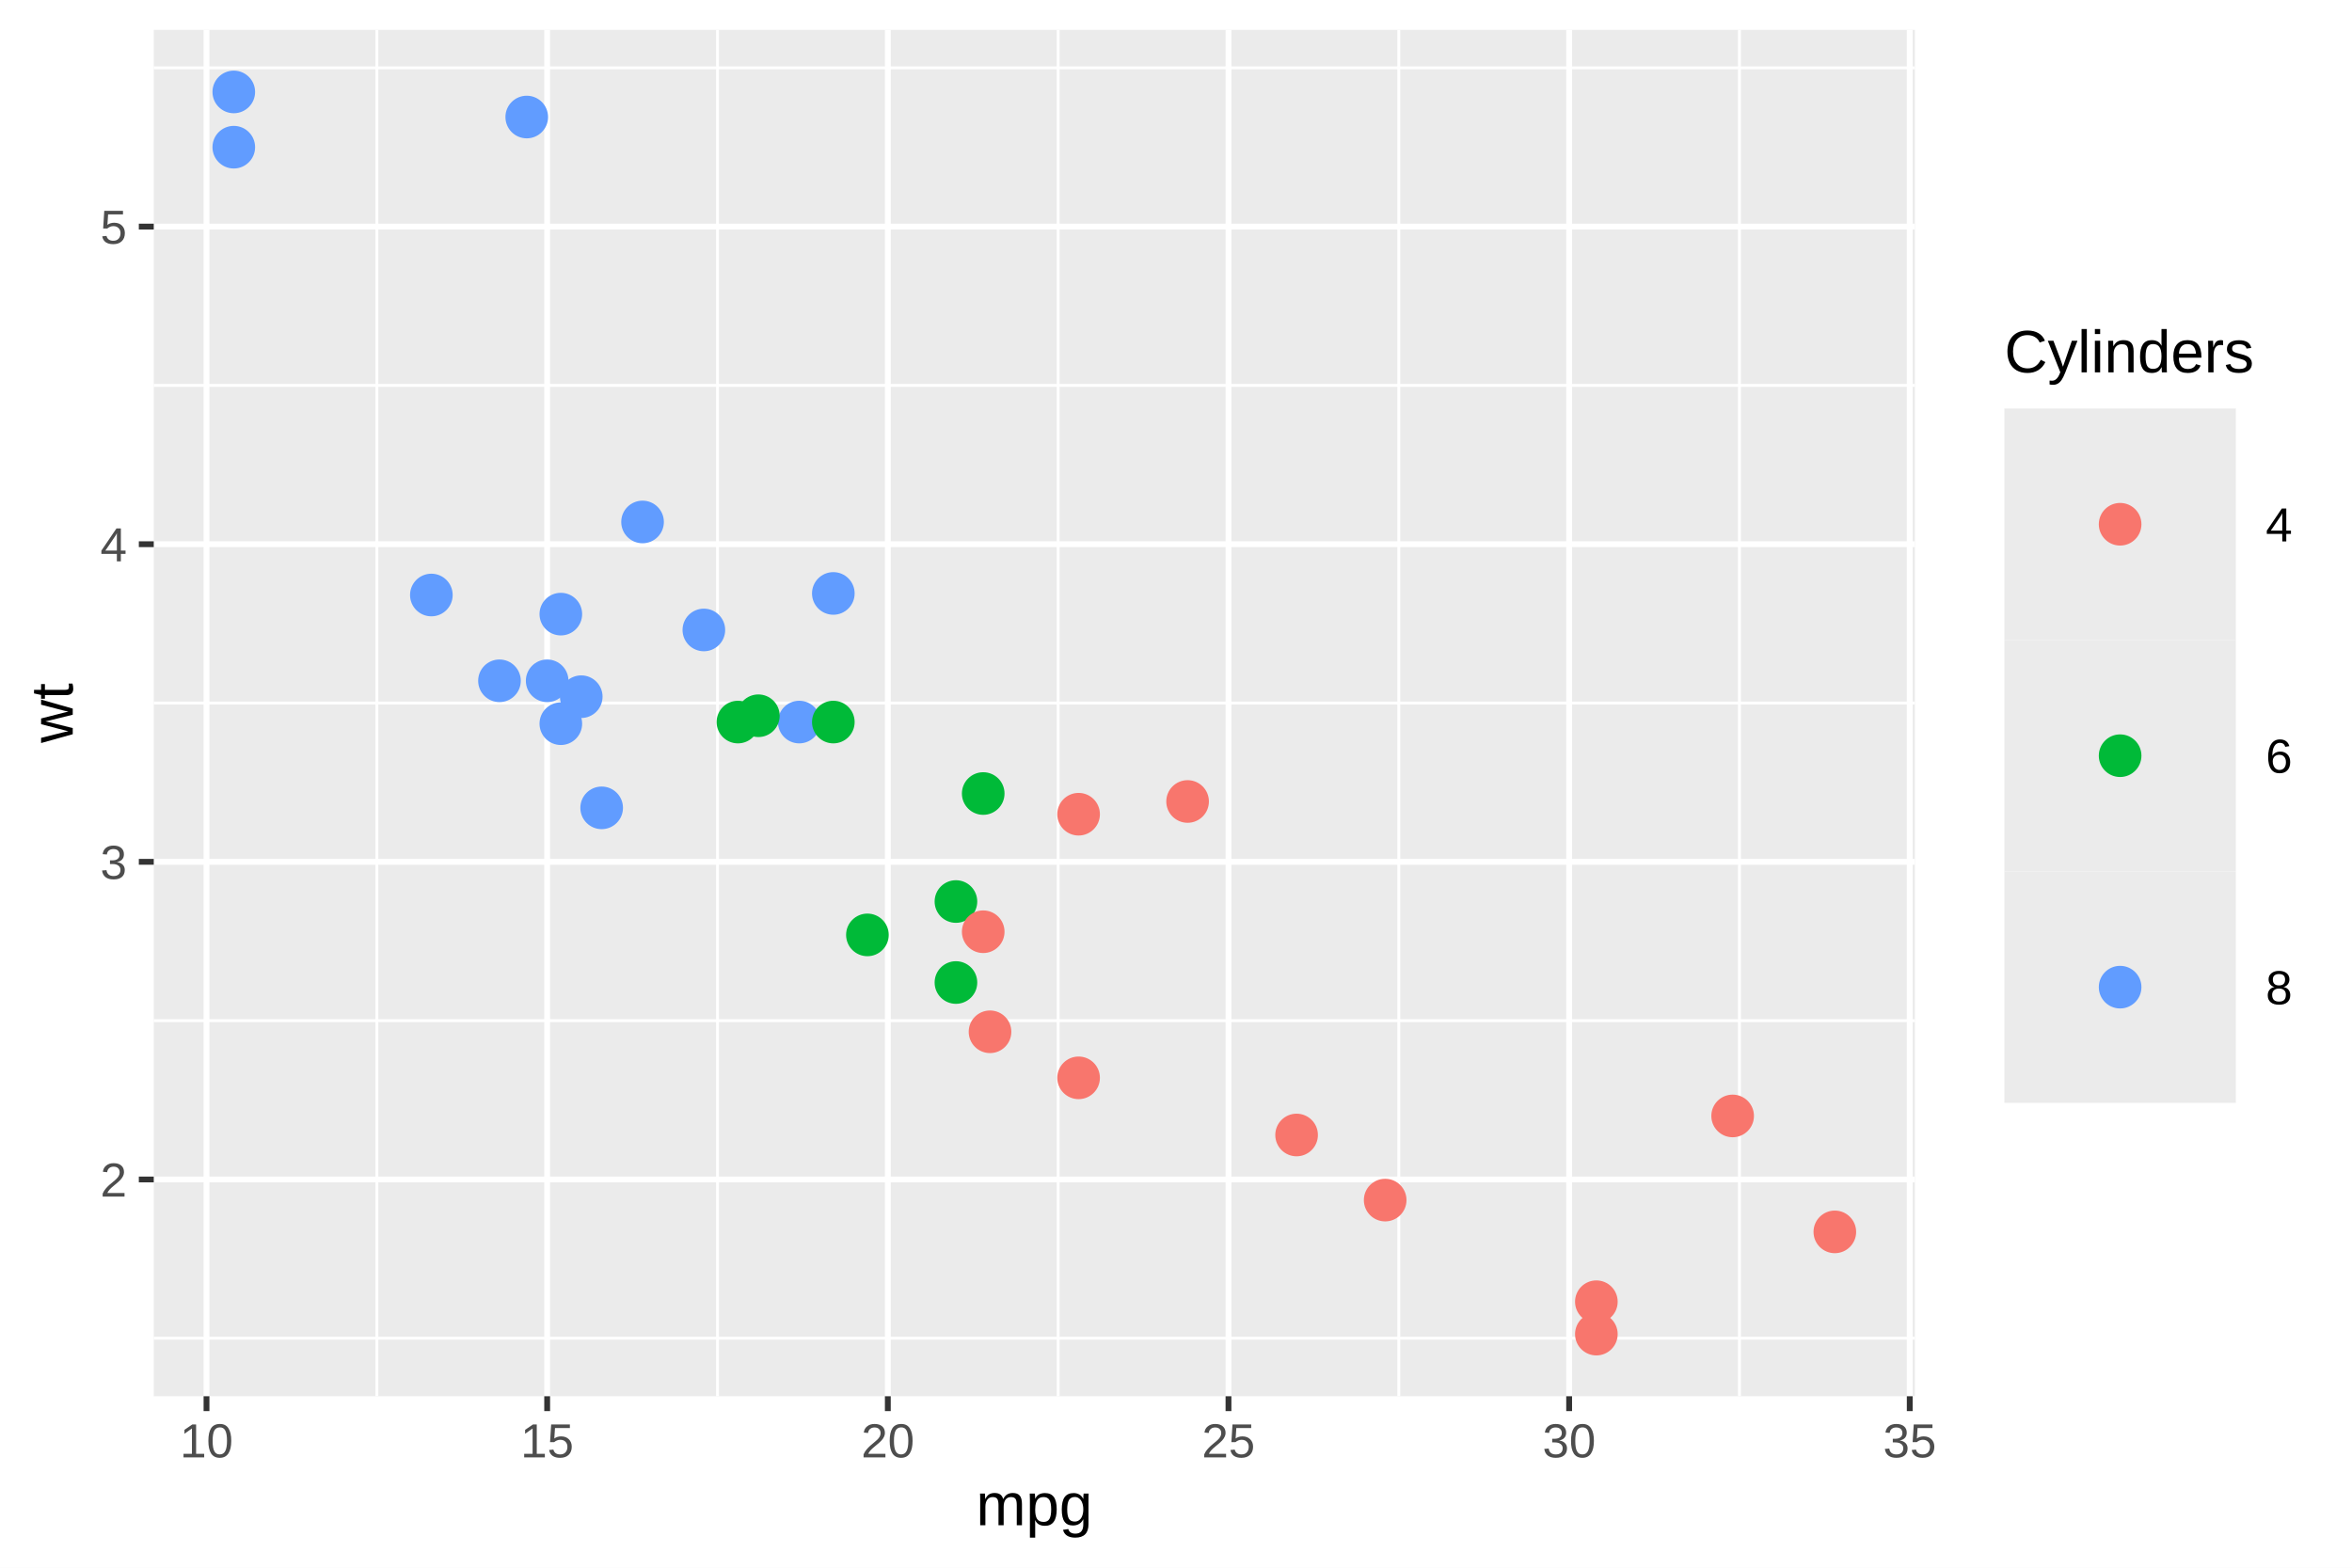
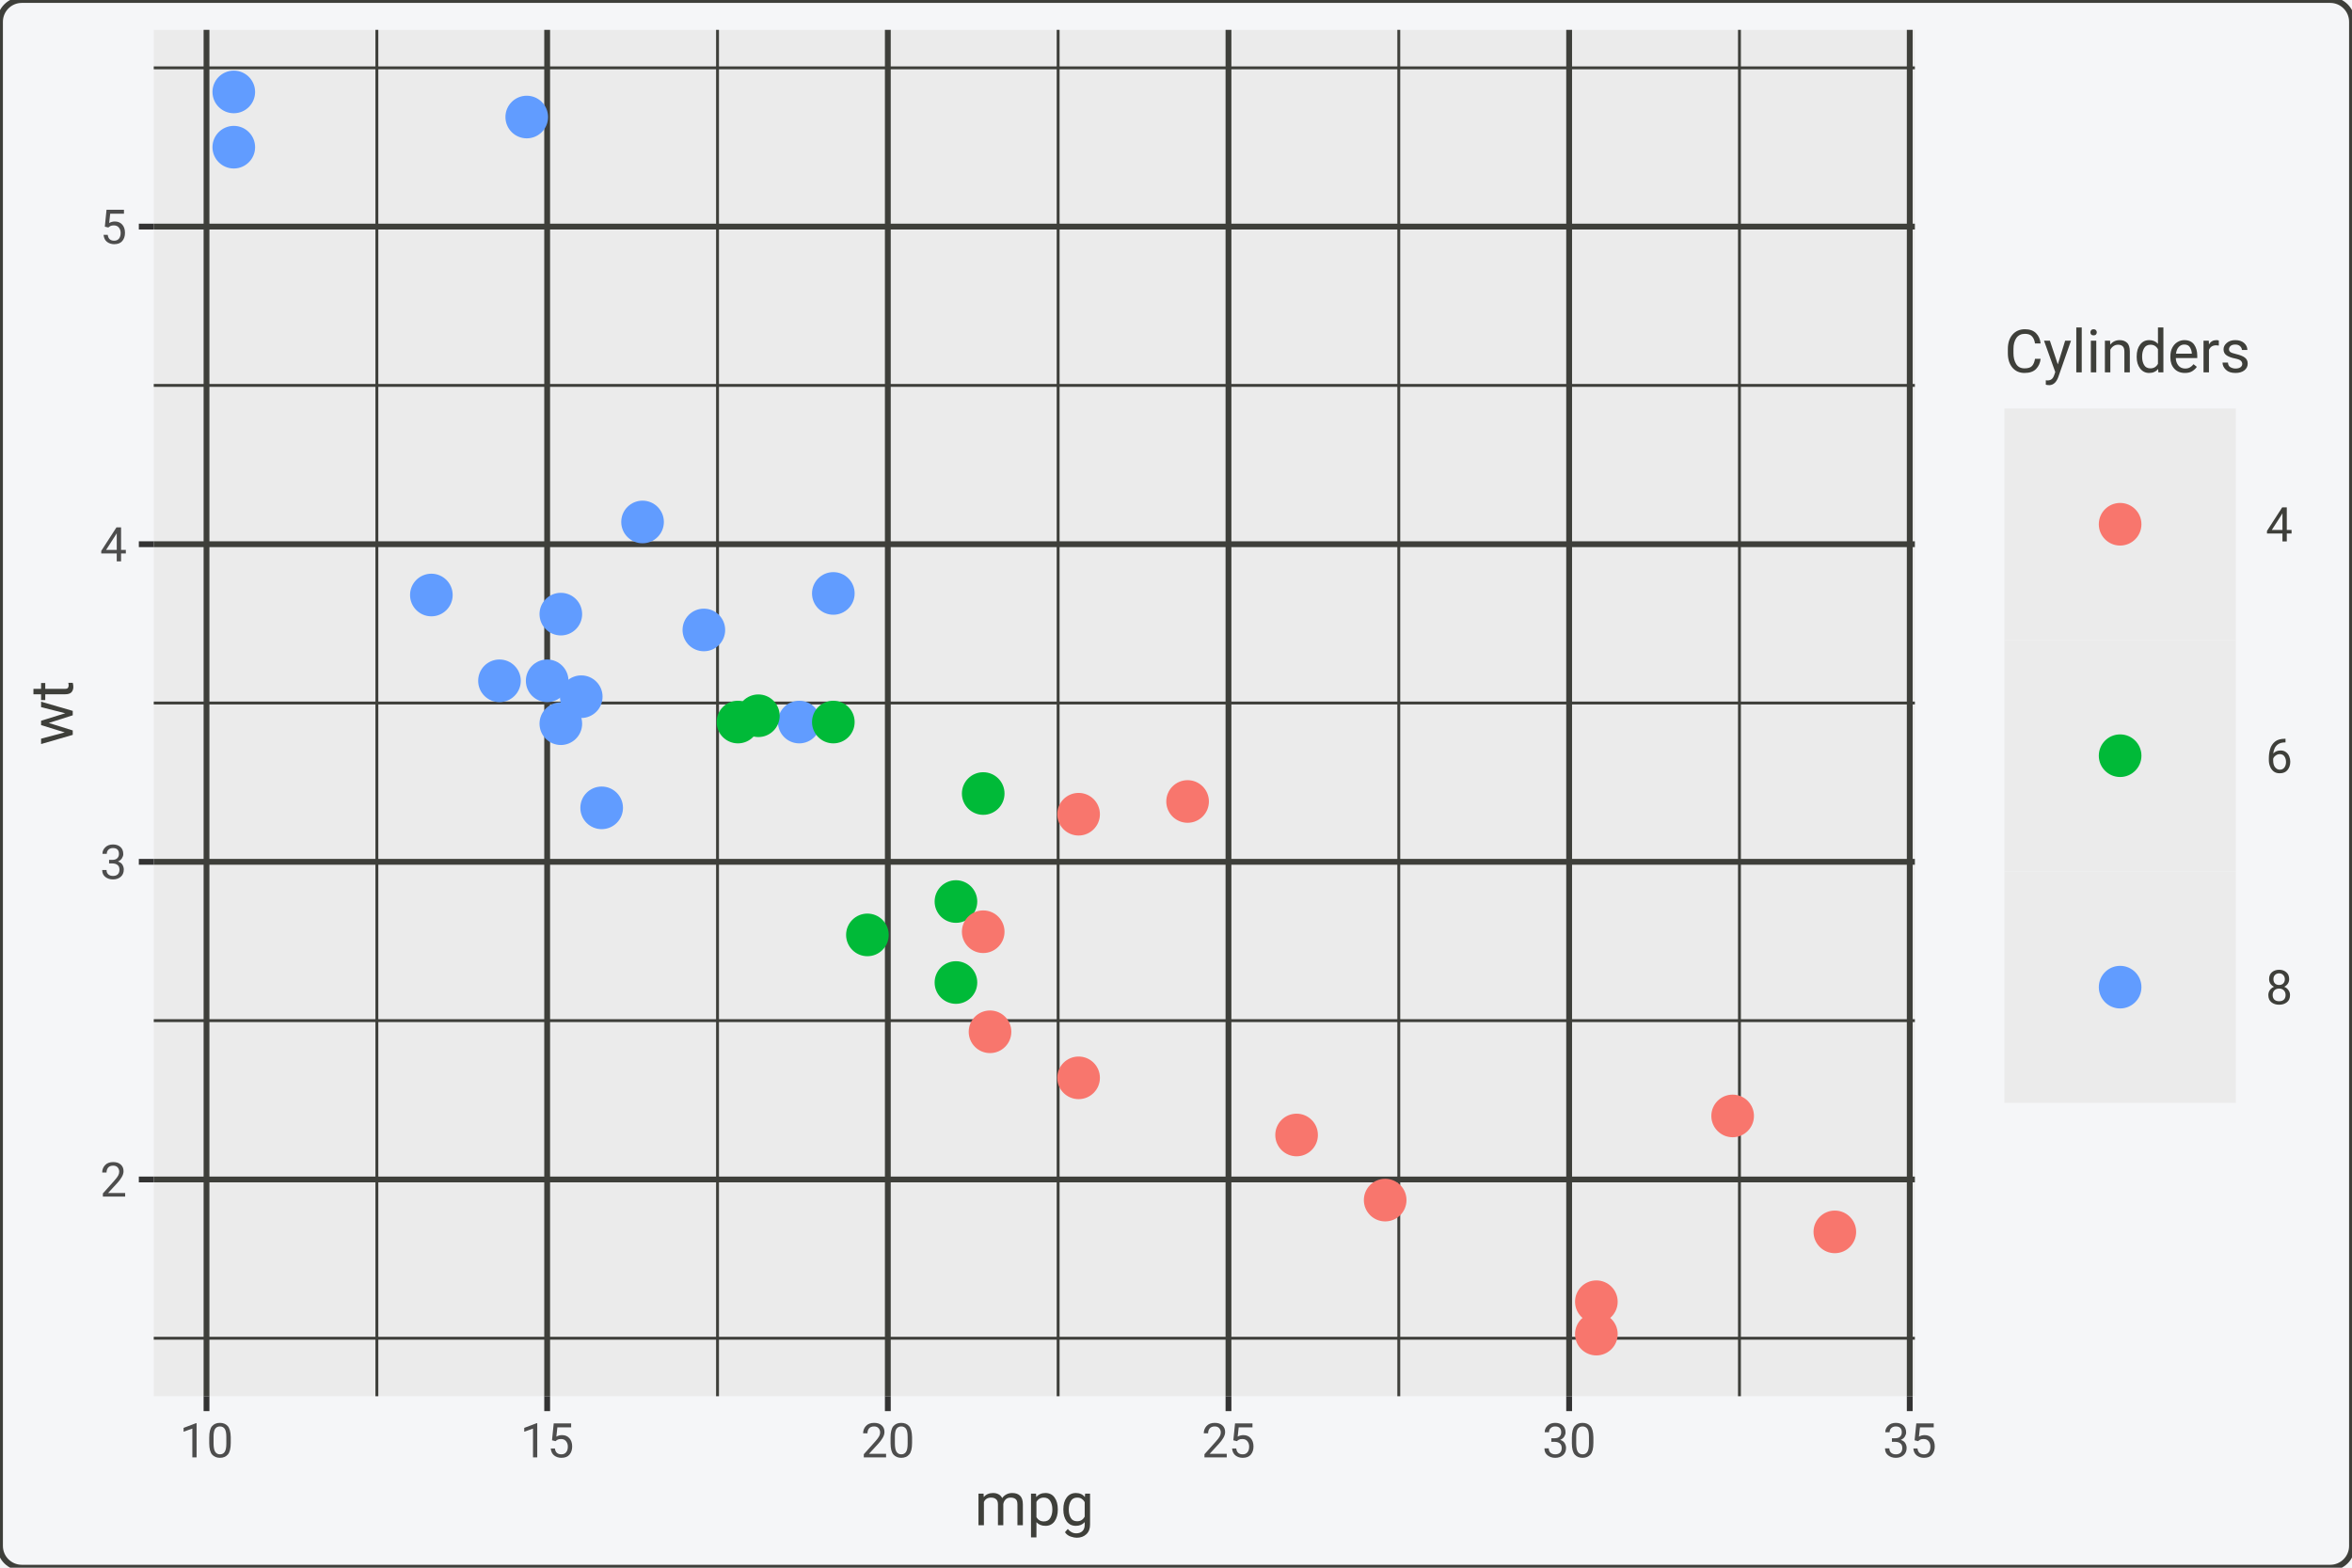
<svg xmlns="http://www.w3.org/2000/svg" width="432.00pt" height="288.00pt" viewBox="0 0 432.00 288.00">
  <g class="svglite">
    <defs>
      <style type="text/css">
-     .svglite line, .svglite polyline, .svglite polygon, .svglite path, .svglite rect, .svglite circle {
+     /* theme-aware-processed */
+     .svglite line, .svglite polyline, .svglite polygon, .svglite path, .svglite circle {
      fill: none;
-       stroke: #000000;
+       stroke: #3E3F3A;
+       stroke-linecap: round;
+       stroke-linejoin: round;
+       stroke-miterlimit: 10.00;
+     }
+     .svglite &gt; g &gt; rect {
+       fill: none;
+       stroke: #3E3F3A;
      stroke-linecap: round;
      stroke-linejoin: round;
      stroke-miterlimit: 10.00;
    }
    .svglite text {
      white-space: pre;
+       fill: #3E3F3A;
    }
    .svglite g.glyphgroup path {
      fill: inherit;
      stroke: none;
    }
  </style>
    </defs>
-     <rect width="100%" height="100%" style="stroke: none; fill: none;" />
+     <rect class="svg-bg" width="100%" height="100%" style="stroke: none; fill: #F5F6F8;" />
    <defs>
      <clipPath id="cpMC4wMHw0MzIuMDB8MC4wMHwyODguMDA=">
        <rect x="0.00" y="0.00" width="432.00" height="288.00" />
      </clipPath>
    </defs>
    <g clip-path="url(#cpMC4wMHw0MzIuMDB8MC4wMHwyODguMDA=)">
-       <rect x="0" y="0.00" width="432.00" height="288.00" style="stroke-width: 1.07; stroke: #FFFFFF; fill: #FFFFFF;" />
+       <rect rx="4" x="0" y="0.00" width="432.00" height="288.00" style="stroke-width: 1.07; stroke: #3E3F3A; fill: #F5F6F8;" />
    </g>
    <defs>
      <clipPath id="cpMjguMjR8MzUxLjcxfDUuNDh8MjU2LjUw">
        <rect x="28.24" y="5.48" width="323.48" height="251.02" />
      </clipPath>
    </defs>
    <g clip-path="url(#cpMjguMjR8MzUxLjcxfDUuNDh8MjU2LjUw)">
      <rect x="28.24" y="5.48" width="323.48" height="251.02" style="stroke-width: 1.07; stroke: none; fill: #EBEBEB;" />
-       <polyline points="28.24,245.85 351.71,245.85 " style="stroke-width: 0.53; stroke: #FFFFFF; stroke-linecap: butt;" />
-       <polyline points="28.24,187.50 351.71,187.50 " style="stroke-width: 0.53; stroke: #FFFFFF; stroke-linecap: butt;" />
-       <polyline points="28.24,129.15 351.71,129.15 " style="stroke-width: 0.53; stroke: #FFFFFF; stroke-linecap: butt;" />
-       <polyline points="28.24,70.80 351.71,70.80 " style="stroke-width: 0.53; stroke: #FFFFFF; stroke-linecap: butt;" />
-       <polyline points="28.24,12.46 351.71,12.46 " style="stroke-width: 0.53; stroke: #FFFFFF; stroke-linecap: butt;" />
-       <polyline points="69.22,256.50 69.22,5.48 " style="stroke-width: 0.53; stroke: #FFFFFF; stroke-linecap: butt;" />
-       <polyline points="131.79,256.50 131.79,5.48 " style="stroke-width: 0.53; stroke: #FFFFFF; stroke-linecap: butt;" />
-       <polyline points="194.35,256.50 194.35,5.48 " style="stroke-width: 0.53; stroke: #FFFFFF; stroke-linecap: butt;" />
-       <polyline points="256.92,256.50 256.92,5.48 " style="stroke-width: 0.53; stroke: #FFFFFF; stroke-linecap: butt;" />
-       <polyline points="319.49,256.50 319.49,5.48 " style="stroke-width: 0.53; stroke: #FFFFFF; stroke-linecap: butt;" />
-       <polyline points="28.24,216.68 351.71,216.68 " style="stroke-width: 1.07; stroke: #FFFFFF; stroke-linecap: butt;" />
-       <polyline points="28.24,158.33 351.71,158.33 " style="stroke-width: 1.07; stroke: #FFFFFF; stroke-linecap: butt;" />
-       <polyline points="28.24,99.98 351.71,99.98 " style="stroke-width: 1.07; stroke: #FFFFFF; stroke-linecap: butt;" />
-       <polyline points="28.24,41.63 351.71,41.63 " style="stroke-width: 1.07; stroke: #FFFFFF; stroke-linecap: butt;" />
-       <polyline points="37.93,256.50 37.93,5.48 " style="stroke-width: 1.07; stroke: #FFFFFF; stroke-linecap: butt;" />
-       <polyline points="100.50,256.50 100.50,5.48 " style="stroke-width: 1.07; stroke: #FFFFFF; stroke-linecap: butt;" />
-       <polyline points="163.07,256.50 163.07,5.48 " style="stroke-width: 1.07; stroke: #FFFFFF; stroke-linecap: butt;" />
-       <polyline points="225.64,256.50 225.64,5.48 " style="stroke-width: 1.07; stroke: #FFFFFF; stroke-linecap: butt;" />
-       <polyline points="288.21,256.50 288.21,5.48 " style="stroke-width: 1.07; stroke: #FFFFFF; stroke-linecap: butt;" />
-       <polyline points="350.77,256.50 350.77,5.48 " style="stroke-width: 1.07; stroke: #FFFFFF; stroke-linecap: butt;" />
+       <polyline points="28.24,245.85 351.71,245.85 " style="stroke-width: 0.53; stroke: #3E3F3A; stroke-linecap: butt;" />
+       <polyline points="28.24,187.50 351.71,187.50 " style="stroke-width: 0.53; stroke: #3E3F3A; stroke-linecap: butt;" />
+       <polyline points="28.24,129.15 351.71,129.15 " style="stroke-width: 0.53; stroke: #3E3F3A; stroke-linecap: butt;" />
+       <polyline points="28.24,70.80 351.71,70.80 " style="stroke-width: 0.53; stroke: #3E3F3A; stroke-linecap: butt;" />
+       <polyline points="28.24,12.46 351.71,12.46 " style="stroke-width: 0.53; stroke: #3E3F3A; stroke-linecap: butt;" />
+       <polyline points="69.22,256.50 69.22,5.48 " style="stroke-width: 0.53; stroke: #3E3F3A; stroke-linecap: butt;" />
+       <polyline points="131.79,256.50 131.79,5.48 " style="stroke-width: 0.53; stroke: #3E3F3A; stroke-linecap: butt;" />
+       <polyline points="194.35,256.50 194.35,5.48 " style="stroke-width: 0.53; stroke: #3E3F3A; stroke-linecap: butt;" />
+       <polyline points="256.92,256.50 256.92,5.48 " style="stroke-width: 0.53; stroke: #3E3F3A; stroke-linecap: butt;" />
+       <polyline points="319.49,256.50 319.49,5.48 " style="stroke-width: 0.53; stroke: #3E3F3A; stroke-linecap: butt;" />
+       <polyline points="28.24,216.68 351.71,216.68 " style="stroke-width: 1.07; stroke: #3E3F3A; stroke-linecap: butt;" />
+       <polyline points="28.24,158.33 351.71,158.33 " style="stroke-width: 1.07; stroke: #3E3F3A; stroke-linecap: butt;" />
+       <polyline points="28.24,99.98 351.71,99.98 " style="stroke-width: 1.07; stroke: #3E3F3A; stroke-linecap: butt;" />
+       <polyline points="28.24,41.63 351.71,41.63 " style="stroke-width: 1.07; stroke: #3E3F3A; stroke-linecap: butt;" />
+       <polyline points="37.93,256.50 37.93,5.48 " style="stroke-width: 1.07; stroke: #3E3F3A; stroke-linecap: butt;" />
+       <polyline points="100.50,256.50 100.50,5.48 " style="stroke-width: 1.07; stroke: #3E3F3A; stroke-linecap: butt;" />
+       <polyline points="163.07,256.50 163.07,5.48 " style="stroke-width: 1.07; stroke: #3E3F3A; stroke-linecap: butt;" />
+       <polyline points="225.64,256.50 225.64,5.48 " style="stroke-width: 1.07; stroke: #3E3F3A; stroke-linecap: butt;" />
+       <polyline points="288.21,256.50 288.21,5.48 " style="stroke-width: 1.07; stroke: #3E3F3A; stroke-linecap: butt;" />
+       <polyline points="350.77,256.50 350.77,5.48 " style="stroke-width: 1.07; stroke: #3E3F3A; stroke-linecap: butt;" />
      <circle cx="175.58" cy="180.50" r="3.56" style="stroke-width: 0.71; stroke: #00BA38; fill: #00BA38;" />
      <circle cx="175.58" cy="165.62" r="3.56" style="stroke-width: 0.71; stroke: #00BA38; fill: #00BA38;" />
      <circle cx="198.11" cy="198.01" r="3.56" style="stroke-width: 0.71; stroke: #F8766D; fill: #F8766D;" />
      <circle cx="180.59" cy="145.78" r="3.56" style="stroke-width: 0.71; stroke: #00BA38; fill: #00BA38;" />
      <circle cx="146.80" cy="132.65" r="3.56" style="stroke-width: 0.71; stroke: #619CFF; fill: #619CFF;" />
      <circle cx="139.29" cy="131.49" r="3.56" style="stroke-width: 0.71; stroke: #00BA38; fill: #00BA38;" />
      <circle cx="91.74" cy="125.07" r="3.56" style="stroke-width: 0.71; stroke: #619CFF; fill: #619CFF;" />
      <circle cx="218.13" cy="147.24" r="3.56" style="stroke-width: 0.71; stroke: #F8766D; fill: #F8766D;" />
      <circle cx="198.11" cy="149.58" r="3.56" style="stroke-width: 0.71; stroke: #F8766D; fill: #F8766D;" />
      <circle cx="153.06" cy="132.65" r="3.56" style="stroke-width: 0.71; stroke: #00BA38; fill: #00BA38;" />
      <circle cx="135.54" cy="132.65" r="3.56" style="stroke-width: 0.71; stroke: #00BA38; fill: #00BA38;" />
      <circle cx="118.02" cy="95.89" r="3.56" style="stroke-width: 0.71; stroke: #619CFF; fill: #619CFF;" />
      <circle cx="129.28" cy="115.73" r="3.56" style="stroke-width: 0.71; stroke: #619CFF; fill: #619CFF;" />
      <circle cx="103.01" cy="112.82" r="3.56" style="stroke-width: 0.71; stroke: #619CFF; fill: #619CFF;" />
      <circle cx="42.94" cy="27.04" r="3.56" style="stroke-width: 0.71; stroke: #619CFF; fill: #619CFF;" />
      <circle cx="42.94" cy="16.89" r="3.56" style="stroke-width: 0.71; stroke: #619CFF; fill: #619CFF;" />
      <circle cx="96.75" cy="21.50" r="3.56" style="stroke-width: 0.71; stroke: #619CFF; fill: #619CFF;" />
      <circle cx="318.24" cy="205.01" r="3.56" style="stroke-width: 0.71; stroke: #F8766D; fill: #F8766D;" />
      <circle cx="293.21" cy="239.14" r="3.56" style="stroke-width: 0.71; stroke: #F8766D; fill: #F8766D;" />
      <circle cx="337.01" cy="226.31" r="3.56" style="stroke-width: 0.71; stroke: #F8766D; fill: #F8766D;" />
      <circle cx="181.84" cy="189.55" r="3.56" style="stroke-width: 0.71; stroke: #F8766D; fill: #F8766D;" />
      <circle cx="106.76" cy="127.99" r="3.56" style="stroke-width: 0.71; stroke: #619CFF; fill: #619CFF;" />
      <circle cx="103.01" cy="132.95" r="3.56" style="stroke-width: 0.71; stroke: #619CFF; fill: #619CFF;" />
      <circle cx="79.23" cy="109.31" r="3.56" style="stroke-width: 0.71; stroke: #619CFF; fill: #619CFF;" />
      <circle cx="153.06" cy="109.02" r="3.56" style="stroke-width: 0.71; stroke: #619CFF; fill: #619CFF;" />
      <circle cx="254.42" cy="220.47" r="3.56" style="stroke-width: 0.71; stroke: #F8766D; fill: #F8766D;" />
      <circle cx="238.15" cy="208.51" r="3.56" style="stroke-width: 0.71; stroke: #F8766D; fill: #F8766D;" />
      <circle cx="293.21" cy="245.09" r="3.56" style="stroke-width: 0.71; stroke: #F8766D; fill: #F8766D;" />
      <circle cx="110.51" cy="148.41" r="3.56" style="stroke-width: 0.71; stroke: #619CFF; fill: #619CFF;" />
      <circle cx="159.32" cy="171.75" r="3.56" style="stroke-width: 0.71; stroke: #00BA38; fill: #00BA38;" />
      <circle cx="100.50" cy="125.07" r="3.56" style="stroke-width: 0.71; stroke: #619CFF; fill: #619CFF;" />
      <circle cx="180.59" cy="171.17" r="3.56" style="stroke-width: 0.71; stroke: #F8766D; fill: #F8766D;" />
    </g>
    <g clip-path="url(#cpMC4wMHw0MzIuMDB8MC4wMHwyODguMDA=)">
-       <text x="23.31" y="219.83" text-anchor="end" style="font-size: 8.80px;fill: #4D4D4D; font-family: &quot;Arial&quot;;" textLength="4.89px" lengthAdjust="spacingAndGlyphs">2</text>
-       <text x="23.31" y="161.48" text-anchor="end" style="font-size: 8.80px;fill: #4D4D4D; font-family: &quot;Arial&quot;;" textLength="4.89px" lengthAdjust="spacingAndGlyphs">3</text>
-       <text x="23.31" y="103.13" text-anchor="end" style="font-size: 8.80px;fill: #4D4D4D; font-family: &quot;Arial&quot;;" textLength="4.89px" lengthAdjust="spacingAndGlyphs">4</text>
-       <text x="23.31" y="44.78" text-anchor="end" style="font-size: 8.80px;fill: #4D4D4D; font-family: &quot;Arial&quot;;" textLength="4.89px" lengthAdjust="spacingAndGlyphs">5</text>
+       <text x="23.31" y="219.83" text-anchor="end" style="font-size: 8.80px;fill: #4D4D4D; font-family: &quot;Roboto&quot;, -apple-system, BlinkMacSystemFont, &quot;Segoe UI&quot;, system-ui, sans-serif;" textLength="4.89px" lengthAdjust="spacingAndGlyphs">2</text>
+       <text x="23.31" y="161.48" text-anchor="end" style="font-size: 8.80px;fill: #4D4D4D; font-family: &quot;Roboto&quot;, -apple-system, BlinkMacSystemFont, &quot;Segoe UI&quot;, system-ui, sans-serif;" textLength="4.89px" lengthAdjust="spacingAndGlyphs">3</text>
+       <text x="23.31" y="103.13" text-anchor="end" style="font-size: 8.80px;fill: #4D4D4D; font-family: &quot;Roboto&quot;, -apple-system, BlinkMacSystemFont, &quot;Segoe UI&quot;, system-ui, sans-serif;" textLength="4.89px" lengthAdjust="spacingAndGlyphs">4</text>
+       <text x="23.31" y="44.78" text-anchor="end" style="font-size: 8.80px;fill: #4D4D4D; font-family: &quot;Roboto&quot;, -apple-system, BlinkMacSystemFont, &quot;Segoe UI&quot;, system-ui, sans-serif;" textLength="4.89px" lengthAdjust="spacingAndGlyphs">5</text>
      <polyline points="25.50,216.68 28.24,216.68 " style="stroke-width: 1.07; stroke: #333333; stroke-linecap: butt;" />
      <polyline points="25.50,158.33 28.24,158.33 " style="stroke-width: 1.07; stroke: #333333; stroke-linecap: butt;" />
      <polyline points="25.50,99.98 28.24,99.98 " style="stroke-width: 1.07; stroke: #333333; stroke-linecap: butt;" />
      <polyline points="25.50,41.63 28.24,41.63 " style="stroke-width: 1.07; stroke: #333333; stroke-linecap: butt;" />
      <polyline points="37.93,259.24 37.93,256.50 " style="stroke-width: 1.07; stroke: #333333; stroke-linecap: butt;" />
      <polyline points="100.50,259.24 100.50,256.50 " style="stroke-width: 1.07; stroke: #333333; stroke-linecap: butt;" />
      <polyline points="163.07,259.24 163.07,256.50 " style="stroke-width: 1.07; stroke: #333333; stroke-linecap: butt;" />
      <polyline points="225.64,259.24 225.64,256.50 " style="stroke-width: 1.07; stroke: #333333; stroke-linecap: butt;" />
      <polyline points="288.21,259.24 288.21,256.50 " style="stroke-width: 1.07; stroke: #333333; stroke-linecap: butt;" />
      <polyline points="350.77,259.24 350.77,256.50 " style="stroke-width: 1.07; stroke: #333333; stroke-linecap: butt;" />
-       <text x="37.93" y="267.74" text-anchor="middle" style="font-size: 8.80px;fill: #4D4D4D; font-family: &quot;Arial&quot;;" textLength="9.78px" lengthAdjust="spacingAndGlyphs">10</text>
-       <text x="100.50" y="267.74" text-anchor="middle" style="font-size: 8.80px;fill: #4D4D4D; font-family: &quot;Arial&quot;;" textLength="9.78px" lengthAdjust="spacingAndGlyphs">15</text>
-       <text x="163.07" y="267.74" text-anchor="middle" style="font-size: 8.80px;fill: #4D4D4D; font-family: &quot;Arial&quot;;" textLength="9.78px" lengthAdjust="spacingAndGlyphs">20</text>
-       <text x="225.64" y="267.74" text-anchor="middle" style="font-size: 8.80px;fill: #4D4D4D; font-family: &quot;Arial&quot;;" textLength="9.78px" lengthAdjust="spacingAndGlyphs">25</text>
-       <text x="288.21" y="267.74" text-anchor="middle" style="font-size: 8.80px;fill: #4D4D4D; font-family: &quot;Arial&quot;;" textLength="9.78px" lengthAdjust="spacingAndGlyphs">30</text>
-       <text x="350.77" y="267.74" text-anchor="middle" style="font-size: 8.80px;fill: #4D4D4D; font-family: &quot;Arial&quot;;" textLength="9.78px" lengthAdjust="spacingAndGlyphs">35</text>
-       <text x="189.97" y="280.20" text-anchor="middle" style="font-size: 11.00px; font-family: &quot;Arial&quot;;" textLength="21.41px" lengthAdjust="spacingAndGlyphs">mpg</text>
-       <text transform="translate(13.36,130.99) rotate(-90)" text-anchor="middle" style="font-size: 11.00px; font-family: &quot;Arial&quot;;" textLength="11.00px" lengthAdjust="spacingAndGlyphs">wt</text>
-       <rect x="362.67" y="53.90" width="63.85" height="154.19" style="stroke-width: 1.07; stroke: none; fill: #FFFFFF;" />
-       <text x="368.15" y="68.41" style="font-size: 11.00px; font-family: &quot;Arial&quot;;" textLength="45.84px" lengthAdjust="spacingAndGlyphs">Cylinders</text>
+       <text x="37.93" y="267.74" text-anchor="middle" style="font-size: 8.80px;fill: #4D4D4D; font-family: &quot;Roboto&quot;, -apple-system, BlinkMacSystemFont, &quot;Segoe UI&quot;, system-ui, sans-serif;" textLength="9.78px" lengthAdjust="spacingAndGlyphs">10</text>
+       <text x="100.50" y="267.74" text-anchor="middle" style="font-size: 8.80px;fill: #4D4D4D; font-family: &quot;Roboto&quot;, -apple-system, BlinkMacSystemFont, &quot;Segoe UI&quot;, system-ui, sans-serif;" textLength="9.78px" lengthAdjust="spacingAndGlyphs">15</text>
+       <text x="163.07" y="267.74" text-anchor="middle" style="font-size: 8.80px;fill: #4D4D4D; font-family: &quot;Roboto&quot;, -apple-system, BlinkMacSystemFont, &quot;Segoe UI&quot;, system-ui, sans-serif;" textLength="9.78px" lengthAdjust="spacingAndGlyphs">20</text>
+       <text x="225.64" y="267.74" text-anchor="middle" style="font-size: 8.80px;fill: #4D4D4D; font-family: &quot;Roboto&quot;, -apple-system, BlinkMacSystemFont, &quot;Segoe UI&quot;, system-ui, sans-serif;" textLength="9.78px" lengthAdjust="spacingAndGlyphs">25</text>
+       <text x="288.21" y="267.74" text-anchor="middle" style="font-size: 8.80px;fill: #4D4D4D; font-family: &quot;Roboto&quot;, -apple-system, BlinkMacSystemFont, &quot;Segoe UI&quot;, system-ui, sans-serif;" textLength="9.78px" lengthAdjust="spacingAndGlyphs">30</text>
+       <text x="350.77" y="267.74" text-anchor="middle" style="font-size: 8.80px;fill: #4D4D4D; font-family: &quot;Roboto&quot;, -apple-system, BlinkMacSystemFont, &quot;Segoe UI&quot;, system-ui, sans-serif;" textLength="9.78px" lengthAdjust="spacingAndGlyphs">35</text>
+       <text x="189.97" y="280.20" text-anchor="middle" style="font-size: 11.00px; font-family: &quot;Roboto&quot;, -apple-system, BlinkMacSystemFont, &quot;Segoe UI&quot;, system-ui, sans-serif;" textLength="21.41px" lengthAdjust="spacingAndGlyphs">mpg</text>
+       <text transform="translate(13.36,130.99) rotate(-90)" text-anchor="middle" style="font-size: 11.00px; font-family: &quot;Roboto&quot;, -apple-system, BlinkMacSystemFont, &quot;Segoe UI&quot;, system-ui, sans-serif;" textLength="11.00px" lengthAdjust="spacingAndGlyphs">wt</text>
+       <rect rx="4" x="362.67" y="53.90" width="63.85" height="154.19" style="stroke-width: 1.07; stroke: none; fill: #F5F6F8;" />
+       <text x="368.15" y="68.41" style="font-size: 11.00px; font-family: &quot;Roboto&quot;, -apple-system, BlinkMacSystemFont, &quot;Segoe UI&quot;, system-ui, sans-serif;" textLength="45.84px" lengthAdjust="spacingAndGlyphs">Cylinders</text>
      <rect x="368.15" y="75.05" width="42.52" height="42.52" style="stroke-width: 1.07; stroke: none; fill: #EBEBEB;" />
      <circle cx="389.41" cy="96.31" r="3.56" style="stroke-width: 0.71; stroke: #F8766D; fill: #F8766D;" />
      <rect x="368.15" y="117.57" width="42.52" height="42.52" style="stroke-width: 1.07; stroke: none; fill: #EBEBEB;" />
      <circle cx="389.41" cy="138.83" r="3.56" style="stroke-width: 0.71; stroke: #00BA38; fill: #00BA38;" />
      <rect x="368.15" y="160.09" width="42.52" height="42.52" style="stroke-width: 1.07; stroke: none; fill: #EBEBEB;" />
      <circle cx="389.41" cy="181.35" r="3.56" style="stroke-width: 0.71; stroke: #619CFF; fill: #619CFF;" />
-       <text x="416.15" y="99.46" style="font-size: 8.80px; font-family: &quot;Arial&quot;;" textLength="4.89px" lengthAdjust="spacingAndGlyphs">4</text>
-       <text x="416.15" y="141.98" style="font-size: 8.80px; font-family: &quot;Arial&quot;;" textLength="4.89px" lengthAdjust="spacingAndGlyphs">6</text>
-       <text x="416.15" y="184.50" style="font-size: 8.80px; font-family: &quot;Arial&quot;;" textLength="4.89px" lengthAdjust="spacingAndGlyphs">8</text>
+       <text x="416.15" y="99.46" style="font-size: 8.80px; font-family: &quot;Roboto&quot;, -apple-system, BlinkMacSystemFont, &quot;Segoe UI&quot;, system-ui, sans-serif;" textLength="4.89px" lengthAdjust="spacingAndGlyphs">4</text>
+       <text x="416.15" y="141.98" style="font-size: 8.80px; font-family: &quot;Roboto&quot;, -apple-system, BlinkMacSystemFont, &quot;Segoe UI&quot;, system-ui, sans-serif;" textLength="4.89px" lengthAdjust="spacingAndGlyphs">6</text>
+       <text x="416.15" y="184.50" style="font-size: 8.80px; font-family: &quot;Roboto&quot;, -apple-system, BlinkMacSystemFont, &quot;Segoe UI&quot;, system-ui, sans-serif;" textLength="4.89px" lengthAdjust="spacingAndGlyphs">8</text>
    </g>
  </g>
</svg>
